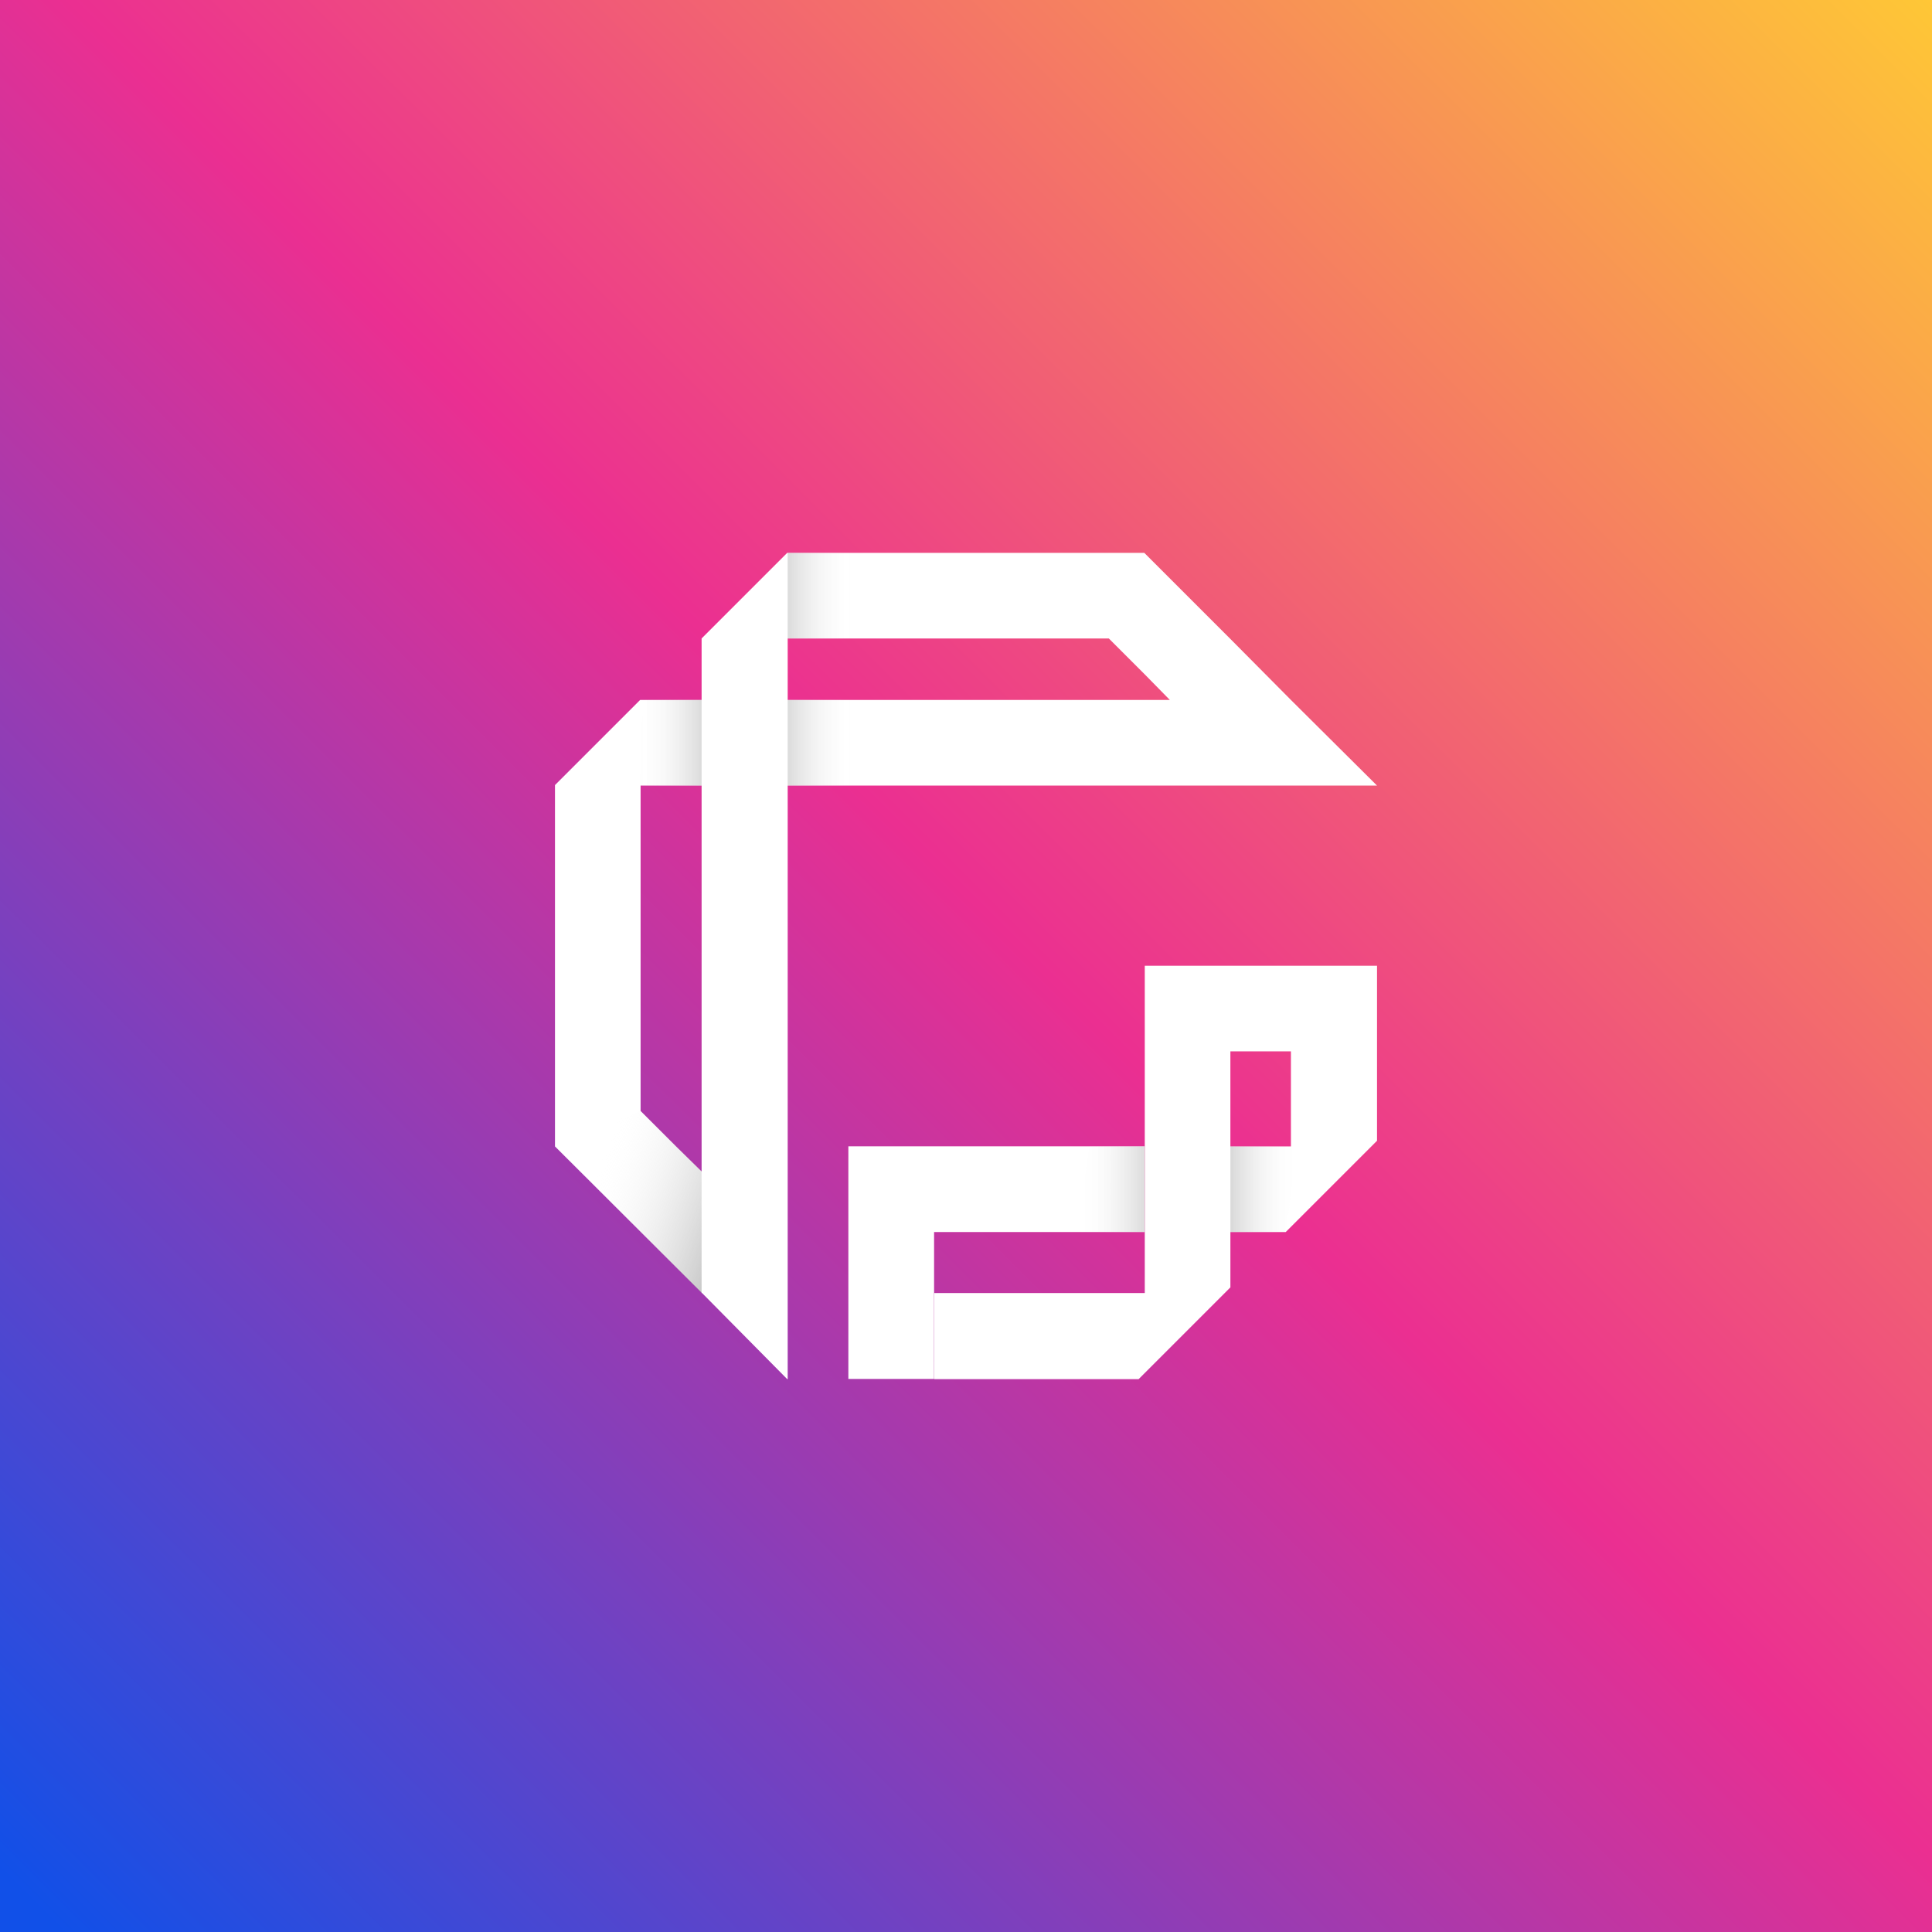
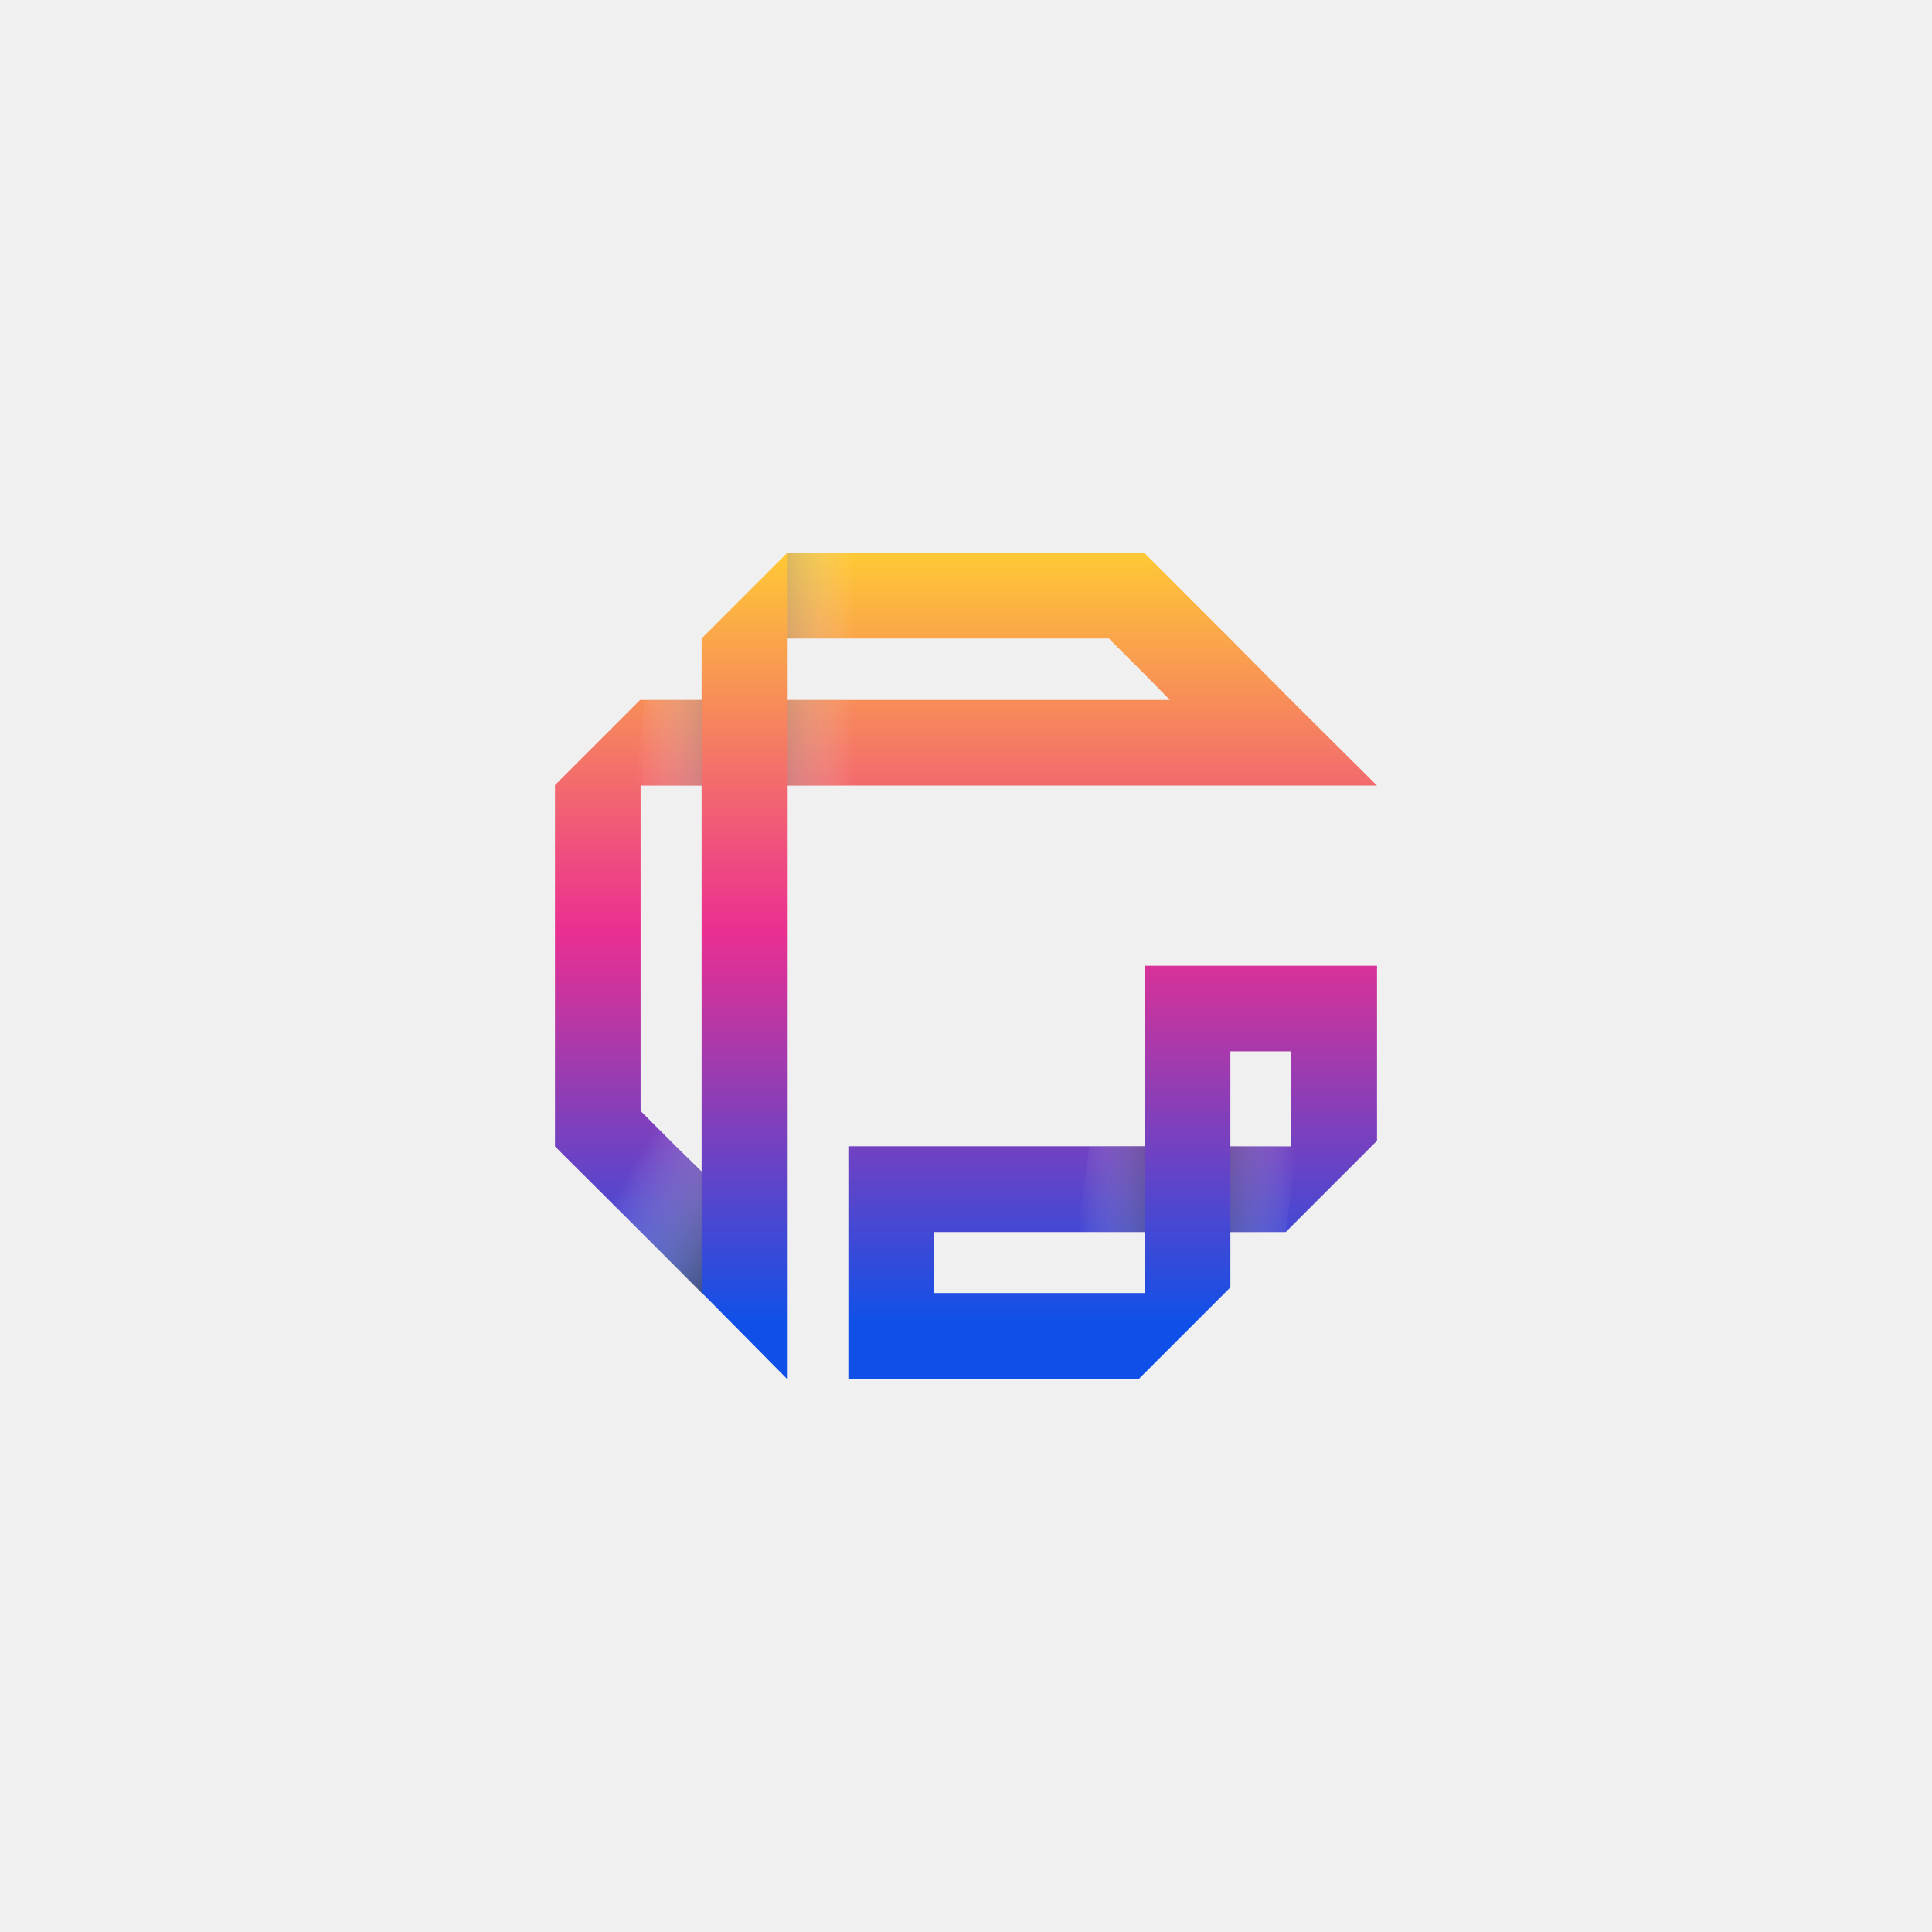
<svg xmlns="http://www.w3.org/2000/svg" version="1.1" id="Layer_1" x="0px" y="0px" viewBox="0 0 2000 2000" style="enable-background:new 0 0 2000 2000;" xml:space="preserve">
  <style type="text/css">
	.st0{fill:url(#SVGID_1_);}
- 	.st1{fill:#FFFFFF;}
- 	.st2{fill:url(#SVGID_00000078015582691743737210000013248215321832848271_);}
- 	.st3{fill:url(#SVGID_00000043421077311917338530000009271793520204991908_);}
- 	.st4{fill:url(#SVGID_00000132086042382922887040000017448968877177976713_);}
- 	.st5{fill:url(#SVGID_00000177451586748913045770000010464052718204209584_);}
- 	.st6{fill:url(#SVGID_00000123412355766511036670000010909121168514082194_);}
- 	.st7{fill:url(#SVGID_00000155848456010683362890000012318579706127237265_);}
+ 	.st1{fill:url(#SVGID_00000084512118172535936350000004838227486028146342_);}
+ 	.st2{fill:url(#SVGID_00000048465299318511562340000003185435287216076704_);}
+ 	.st3{fill:url(#SVGID_00000083060862438838906570000013747770937825427859_);}
+ 	.st4{fill:url(#SVGID_00000179645712945679233200000017614471941071658392_);}
+ 	.st5{fill:url(#SVGID_00000137093696045668422420000009363667266492393872_);}
+ 	.st6{fill:url(#SVGID_00000172430247569387377420000001094978598862523305_);}
+ 	.st7{fill:url(#SVGID_00000132782975490307368110000010608838131693724579_);}
+ 	.st8{fill:url(#SVGID_00000008840383088022924060000015390385549027710337_);}
</style>
-   <linearGradient id="SVGID_1_" gradientUnits="userSpaceOnUse" x1="2017.929" y1="-20.854" x2="33.295" y2="1969.482">
-     <stop offset="0" style="stop-color:#FFCA34" />
-     <stop offset="0.494" style="stop-color:#EB2F91" />
-     <stop offset="1" style="stop-color:#1150E8" />
-   </linearGradient>
-   <rect x="0" class="st0" width="2000" height="2000" />
  <g>
    <g>
-       <path class="st1" d="M1185.07,999.76v338.81H967.2v89.11h211.51l94.99-94.99v-57.29h57.29l94.5-94.5V999.76H1185.07z     M1336.36,1186.79h-62.67v-98.41h62.67V1186.79z" />
-       <path class="st1" d="M1336.36,724.59l-62.67-63.16l-0.49-0.49l-88.13-88.13l-0.49-0.49H814.92l-88.62,88.62v63.65h-63.65    l-88.13,88.13v374.06l151.78,151.29v0.49h0.49l88.13,89.11h0.49V813.21h610.06L1336.36,724.59z M726.3,1212.74l-26.44-25.95    l-36.72-36.72V813.21h63.16V1212.74z M815.41,724.59v-63.65h332.45l37.21,37.21l25.95,26.44H815.41z" />
-       <polygon class="st1" points="1184.93,1186.67 1184.93,1275.4 966.96,1275.4 966.96,1427.47 878.22,1427.47 878.22,1186.67   " />
-       <linearGradient id="SVGID_00000176759286891913522790000005999962115991448479_" gradientUnits="userSpaceOnUse" x1="883.57" y1="616.631" x2="701.259" y2="616.631">
+       <linearGradient id="SVGID_1_" gradientUnits="userSpaceOnUse" x1="1196.336" y1="569.109" x2="1196.336" y2="1366.823">
+         <stop offset="0" style="stop-color:#FFCA34" />
+         <stop offset="0.494" style="stop-color:#EB2F91" />
+         <stop offset="1" style="stop-color:#1150E8" />
+       </linearGradient>
+       <path class="st0" d="M1185.07,999.76v338.81H967.2v89.11h211.51l94.99-94.99v-57.29h57.29l94.5-94.5V999.76H1185.07z     M1336.36,1186.79h-62.67v-98.41h62.67V1186.79z" />
+       <linearGradient id="SVGID_00000034090722907672688150000007733713344052984730_" gradientUnits="userSpaceOnUse" x1="1000" y1="569.109" x2="1000" y2="1366.823">
+         <stop offset="0" style="stop-color:#FFCA34" />
+         <stop offset="0.494" style="stop-color:#EB2F91" />
+         <stop offset="1" style="stop-color:#1150E8" />
+       </linearGradient>
+       <path style="fill:url(#SVGID_00000034090722907672688150000007733713344052984730_);" d="M1336.36,724.59l-62.67-63.16l-0.49-0.49    l-88.13-88.13l-0.49-0.49H814.92l-88.62,88.62v63.65h-63.65l-88.13,88.13v374.06l151.78,151.29v0.49h0.49l88.13,89.11h0.49V813.21    h610.06L1336.36,724.59z M726.3,1212.74l-26.44-25.95l-36.72-36.72V813.21h63.16V1212.74z M815.41,724.59v-63.65h332.45    l37.21,37.21l25.95,26.44H815.41z" />
+       <linearGradient id="SVGID_00000021088031861270770340000000819026080704947355_" gradientUnits="userSpaceOnUse" x1="1031.573" y1="569.109" x2="1031.573" y2="1366.823">
+         <stop offset="0" style="stop-color:#FFCA34" />
+         <stop offset="0.494" style="stop-color:#EB2F91" />
+         <stop offset="1" style="stop-color:#1150E8" />
+       </linearGradient>
+       <polygon style="fill:url(#SVGID_00000021088031861270770340000000819026080704947355_);" points="1184.93,1186.67 1184.93,1275.4     966.96,1275.4 966.96,1427.47 878.22,1427.47 878.22,1186.67   " />
+       <linearGradient id="SVGID_00000021820326049933595910000002137977120870430644_" gradientUnits="userSpaceOnUse" x1="883.57" y1="616.631" x2="701.259" y2="616.631">
        <stop offset="0" style="stop-color:#FFFFFF;stop-opacity:0" />
        <stop offset="1" style="stop-color:#000000" />
      </linearGradient>
-       <rect x="815.41" y="572.32" style="fill:url(#SVGID_00000176759286891913522790000005999962115991448479_);" width="69.36" height="88.62" />
-       <linearGradient id="SVGID_00000014620112850183811910000003401514746329062847_" gradientUnits="userSpaceOnUse" x1="883.57" y1="768.9" x2="701.259" y2="768.9">
+       <rect x="815.41" y="572.32" style="fill:url(#SVGID_00000021820326049933595910000002137977120870430644_);" width="69.36" height="88.62" />
+       <linearGradient id="SVGID_00000081633938959392621250000005044894208553893774_" gradientUnits="userSpaceOnUse" x1="883.57" y1="768.9" x2="701.259" y2="768.9">
        <stop offset="0" style="stop-color:#FFFFFF;stop-opacity:0" />
        <stop offset="1" style="stop-color:#000000" />
      </linearGradient>
-       <rect x="815.41" y="724.59" style="fill:url(#SVGID_00000014620112850183811910000003401514746329062847_);" width="69.36" height="88.62" />
-       <linearGradient id="SVGID_00000120528086712672004480000015906132038844092329_" gradientUnits="userSpaceOnUse" x1="1341.849" y1="1231.097" x2="1159.537" y2="1231.097">
+       <rect x="815.41" y="724.59" style="fill:url(#SVGID_00000081633938959392621250000005044894208553893774_);" width="69.36" height="88.62" />
+       <linearGradient id="SVGID_00000147200343596430652810000001610609413983517325_" gradientUnits="userSpaceOnUse" x1="1341.849" y1="1231.097" x2="1159.537" y2="1231.097">
        <stop offset="0" style="stop-color:#FFFFFF;stop-opacity:0" />
-         <stop offset="0.233" style="stop-color:#BEBEBE;stop-opacity:0.233" />
-         <stop offset="0.612" style="stop-color:#595959;stop-opacity:0.612" />
-         <stop offset="0.876" style="stop-color:#191919;stop-opacity:0.876" />
+         <stop offset="2.621114e-03" style="stop-color:#FEFEFE;stop-opacity:2.621114e-03" />
+         <stop offset="0.17" style="stop-color:#BCBCBC;stop-opacity:0.17" />
+         <stop offset="0.334" style="stop-color:#838383;stop-opacity:0.334" />
+         <stop offset="0.491" style="stop-color:#545454;stop-opacity:0.491" />
+         <stop offset="0.64" style="stop-color:#2F2F2F;stop-opacity:0.64" />
+         <stop offset="0.778" style="stop-color:#151515;stop-opacity:0.778" />
+         <stop offset="0.902" style="stop-color:#060606;stop-opacity:0.902" />
        <stop offset="1" style="stop-color:#000000" />
      </linearGradient>
-       <polygon style="fill:url(#SVGID_00000120528086712672004480000015906132038844092329_);" points="1273.69,1275.41     1273.69,1186.79 1343.05,1186.79 1330.98,1275.41   " />
-       <linearGradient id="SVGID_00000065073625716098418730000008487051941312745650_" gradientUnits="userSpaceOnUse" x1="458.423" y1="619.397" x2="276.113" y2="619.397" gradientTransform="matrix(-1 0 0 -1 1575.196 1850.372)">
+       <polygon style="fill:url(#SVGID_00000147200343596430652810000001610609413983517325_);" points="1273.69,1275.41     1273.69,1186.79 1343.05,1186.79 1330.98,1275.41   " />
+       <linearGradient id="SVGID_00000070092756482972953960000001002350271552873632_" gradientUnits="userSpaceOnUse" x1="458.423" y1="619.397" x2="276.113" y2="619.397" gradientTransform="matrix(-1 0 0 -1 1575.196 1850.372)">
        <stop offset="0" style="stop-color:#FFFFFF;stop-opacity:0" />
-         <stop offset="0.403" style="stop-color:#9B9B9B;stop-opacity:0.403" />
+         <stop offset="0.059" style="stop-color:#E5E5E5;stop-opacity:0.059" />
+         <stop offset="0.208" style="stop-color:#A9A9A9;stop-opacity:0.208" />
+         <stop offset="0.355" style="stop-color:#757575;stop-opacity:0.355" />
+         <stop offset="0.499" style="stop-color:#4B4B4B;stop-opacity:0.499" />
+         <stop offset="0.638" style="stop-color:#2A2A2A;stop-opacity:0.638" />
+         <stop offset="0.77" style="stop-color:#131313;stop-opacity:0.77" />
+         <stop offset="0.894" style="stop-color:#050505;stop-opacity:0.894" />
        <stop offset="1" style="stop-color:#000000" />
      </linearGradient>
-       <polygon style="fill:url(#SVGID_00000065073625716098418730000008487051941312745650_);" points="1184.93,1186.67     1184.93,1275.29 1115.57,1275.29 1127.64,1186.67   " />
-       <linearGradient id="SVGID_00000129205814739627163220000006712976294147529882_" gradientUnits="userSpaceOnUse" x1="882.622" y1="1054.732" x2="700.311" y2="1054.732" gradientTransform="matrix(-1 0 0 -1 1540.771 1823.633)">
+       <polygon style="fill:url(#SVGID_00000070092756482972953960000001002350271552873632_);" points="1184.93,1186.67     1184.93,1275.29 1115.57,1275.29 1127.64,1186.67   " />
+       <linearGradient id="SVGID_00000027577665562799386940000010279467710227414408_" gradientUnits="userSpaceOnUse" x1="882.622" y1="1054.732" x2="700.311" y2="1054.732" gradientTransform="matrix(-1 0 0 -1 1540.771 1823.633)">
        <stop offset="0" style="stop-color:#FFFFFF;stop-opacity:0" />
        <stop offset="1" style="stop-color:#000000" />
      </linearGradient>
-       <polygon style="fill:url(#SVGID_00000129205814739627163220000006712976294147529882_);" points="726.3,724.59 726.3,813.21     656.94,813.21 667.37,724.59   " />
-       <linearGradient id="SVGID_00000125597162228668564930000013164536403466792067_" gradientUnits="userSpaceOnUse" x1="615.893" y1="1216.937" x2="912.305" y2="1319.889">
+       <polygon style="fill:url(#SVGID_00000027577665562799386940000010279467710227414408_);" points="726.3,724.59 726.3,813.21     656.94,813.21 667.37,724.59   " />
+       <linearGradient id="SVGID_00000132074548561490226100000006483145947666344625_" gradientUnits="userSpaceOnUse" x1="648.108" y1="1216.955" x2="814.322" y2="1314.516">
        <stop offset="0" style="stop-color:#FFFFFF;stop-opacity:0" />
        <stop offset="1" style="stop-color:#000000" />
      </linearGradient>
-       <polygon style="fill:url(#SVGID_00000125597162228668564930000013164536403466792067_);" points="726.3,1212.74 726.3,1338.57     574.52,1186.79 663.14,1150.07   " />
+       <polygon style="fill:url(#SVGID_00000132074548561490226100000006483145947666344625_);" points="726.3,1212.74 726.3,1338.57     574.52,1186.79 663.14,1150.07   " />
    </g>
  </g>
</svg>
